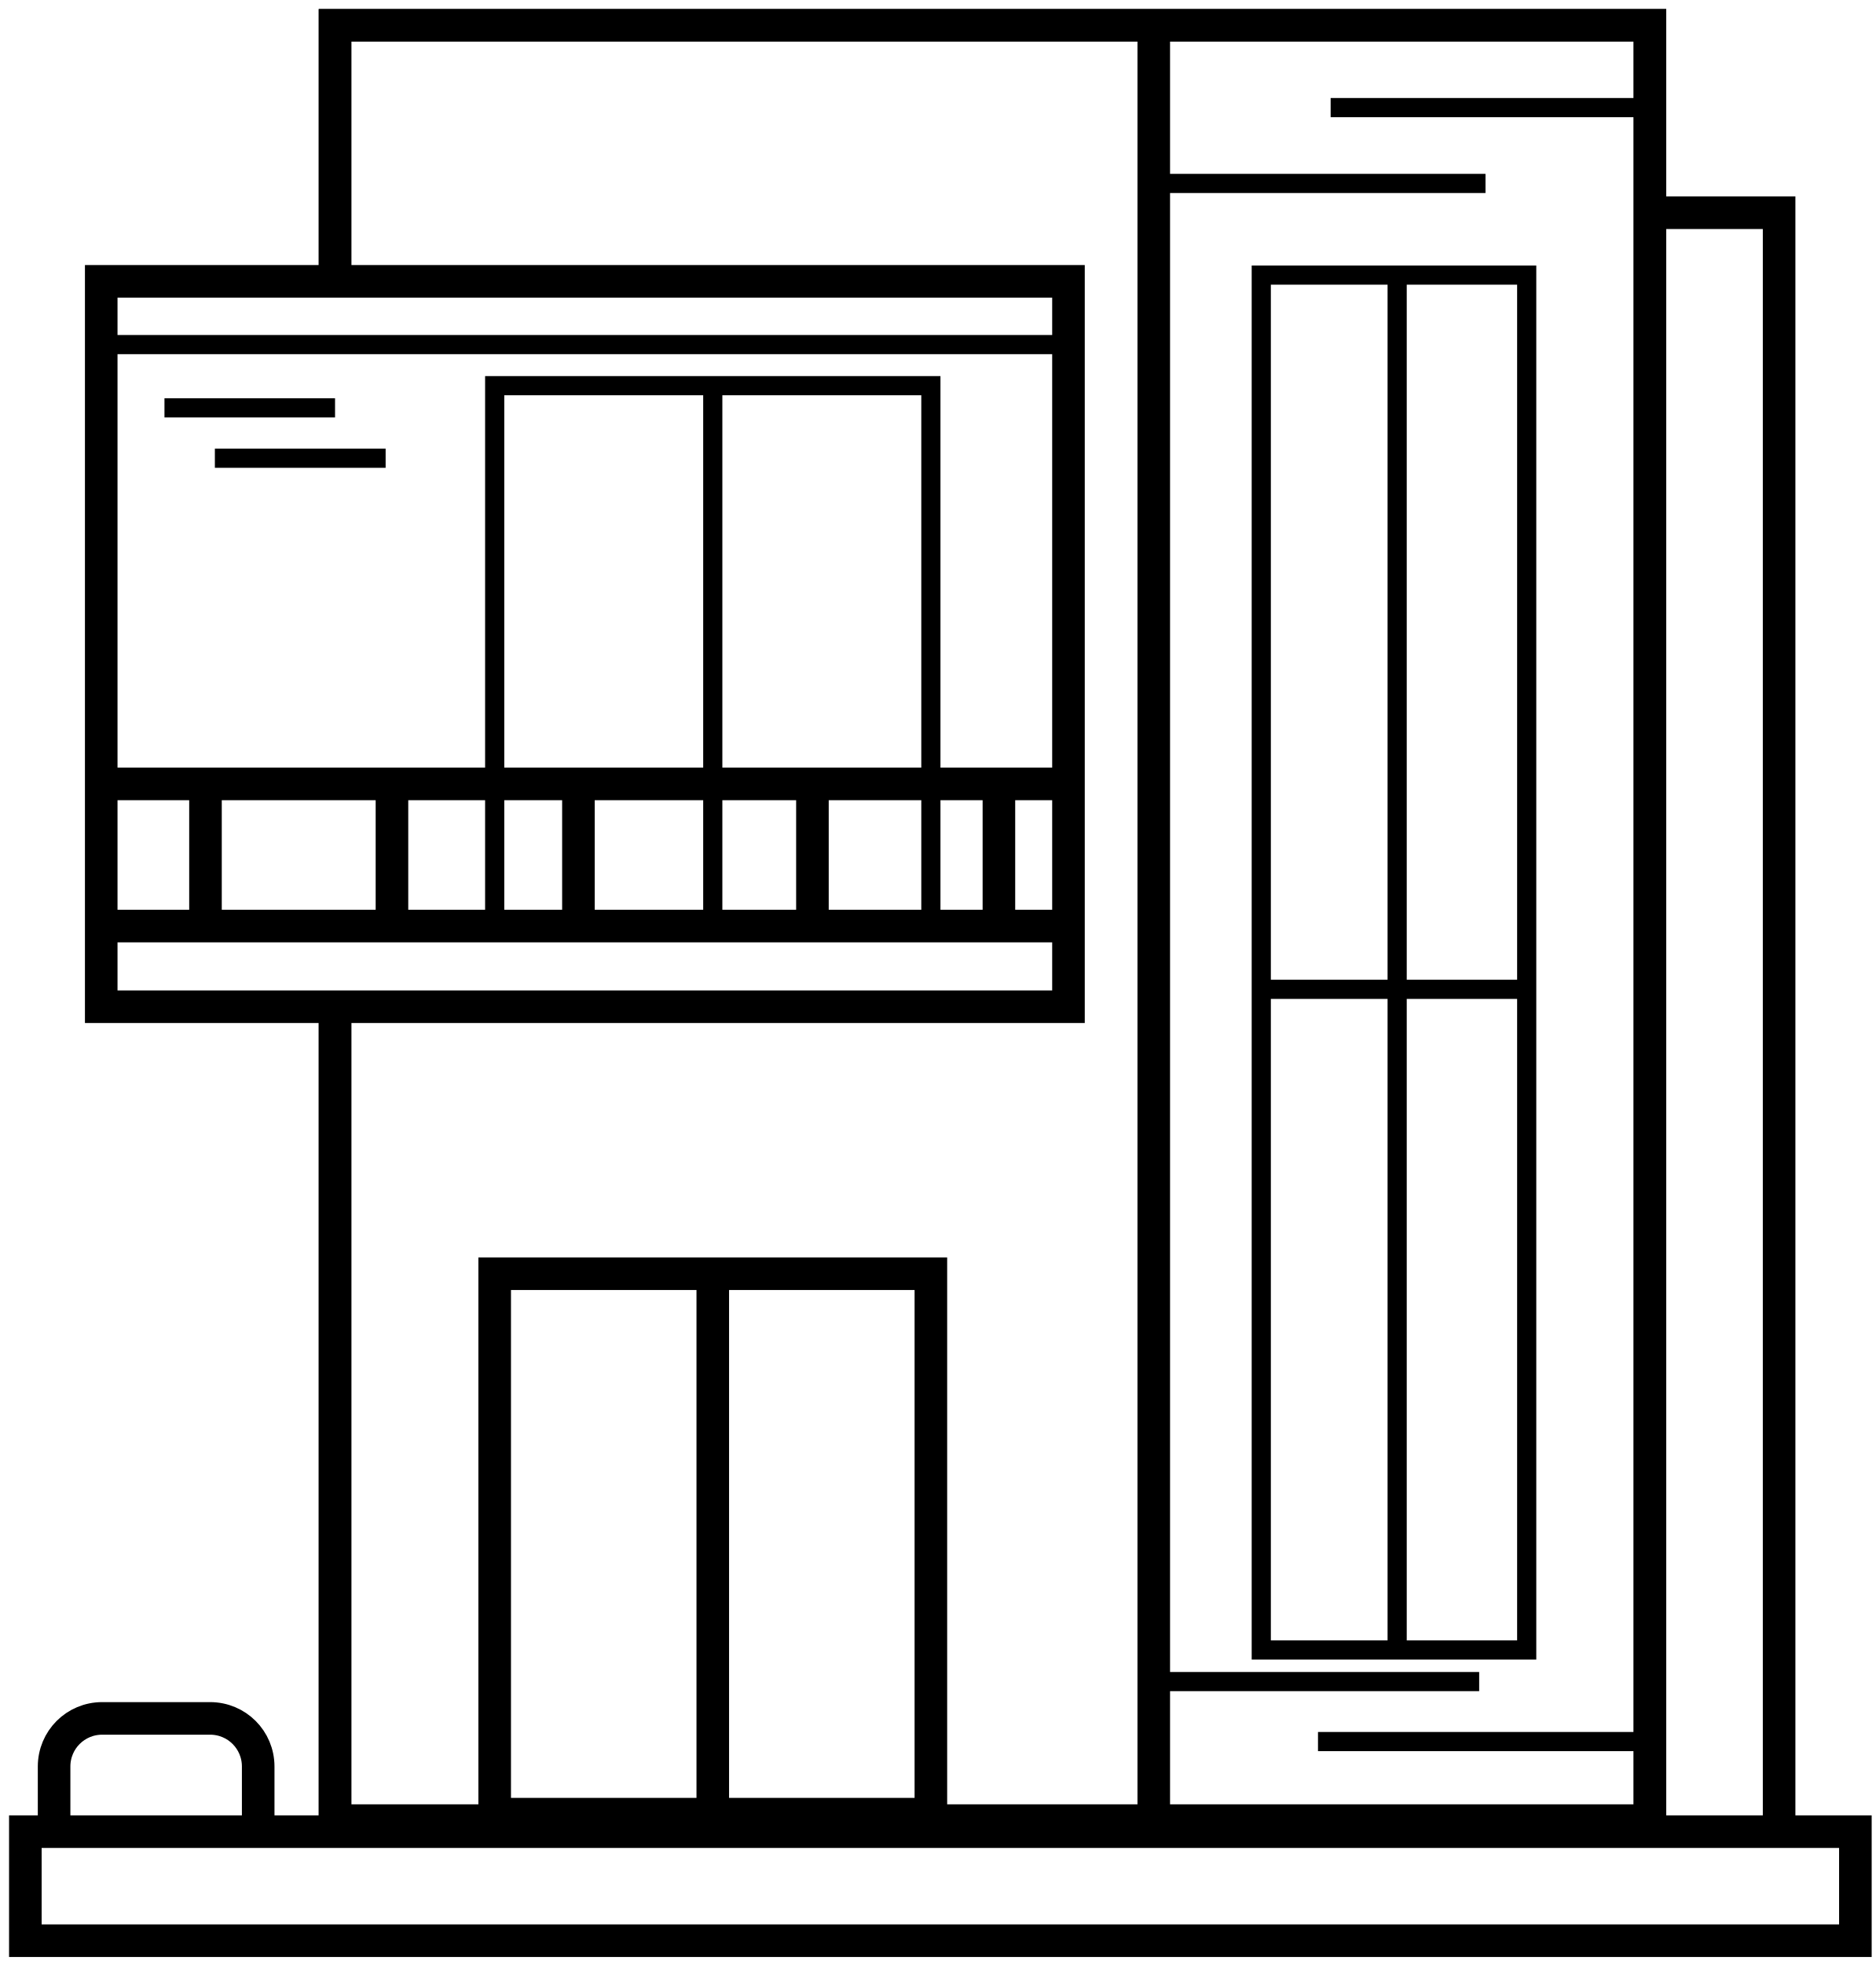
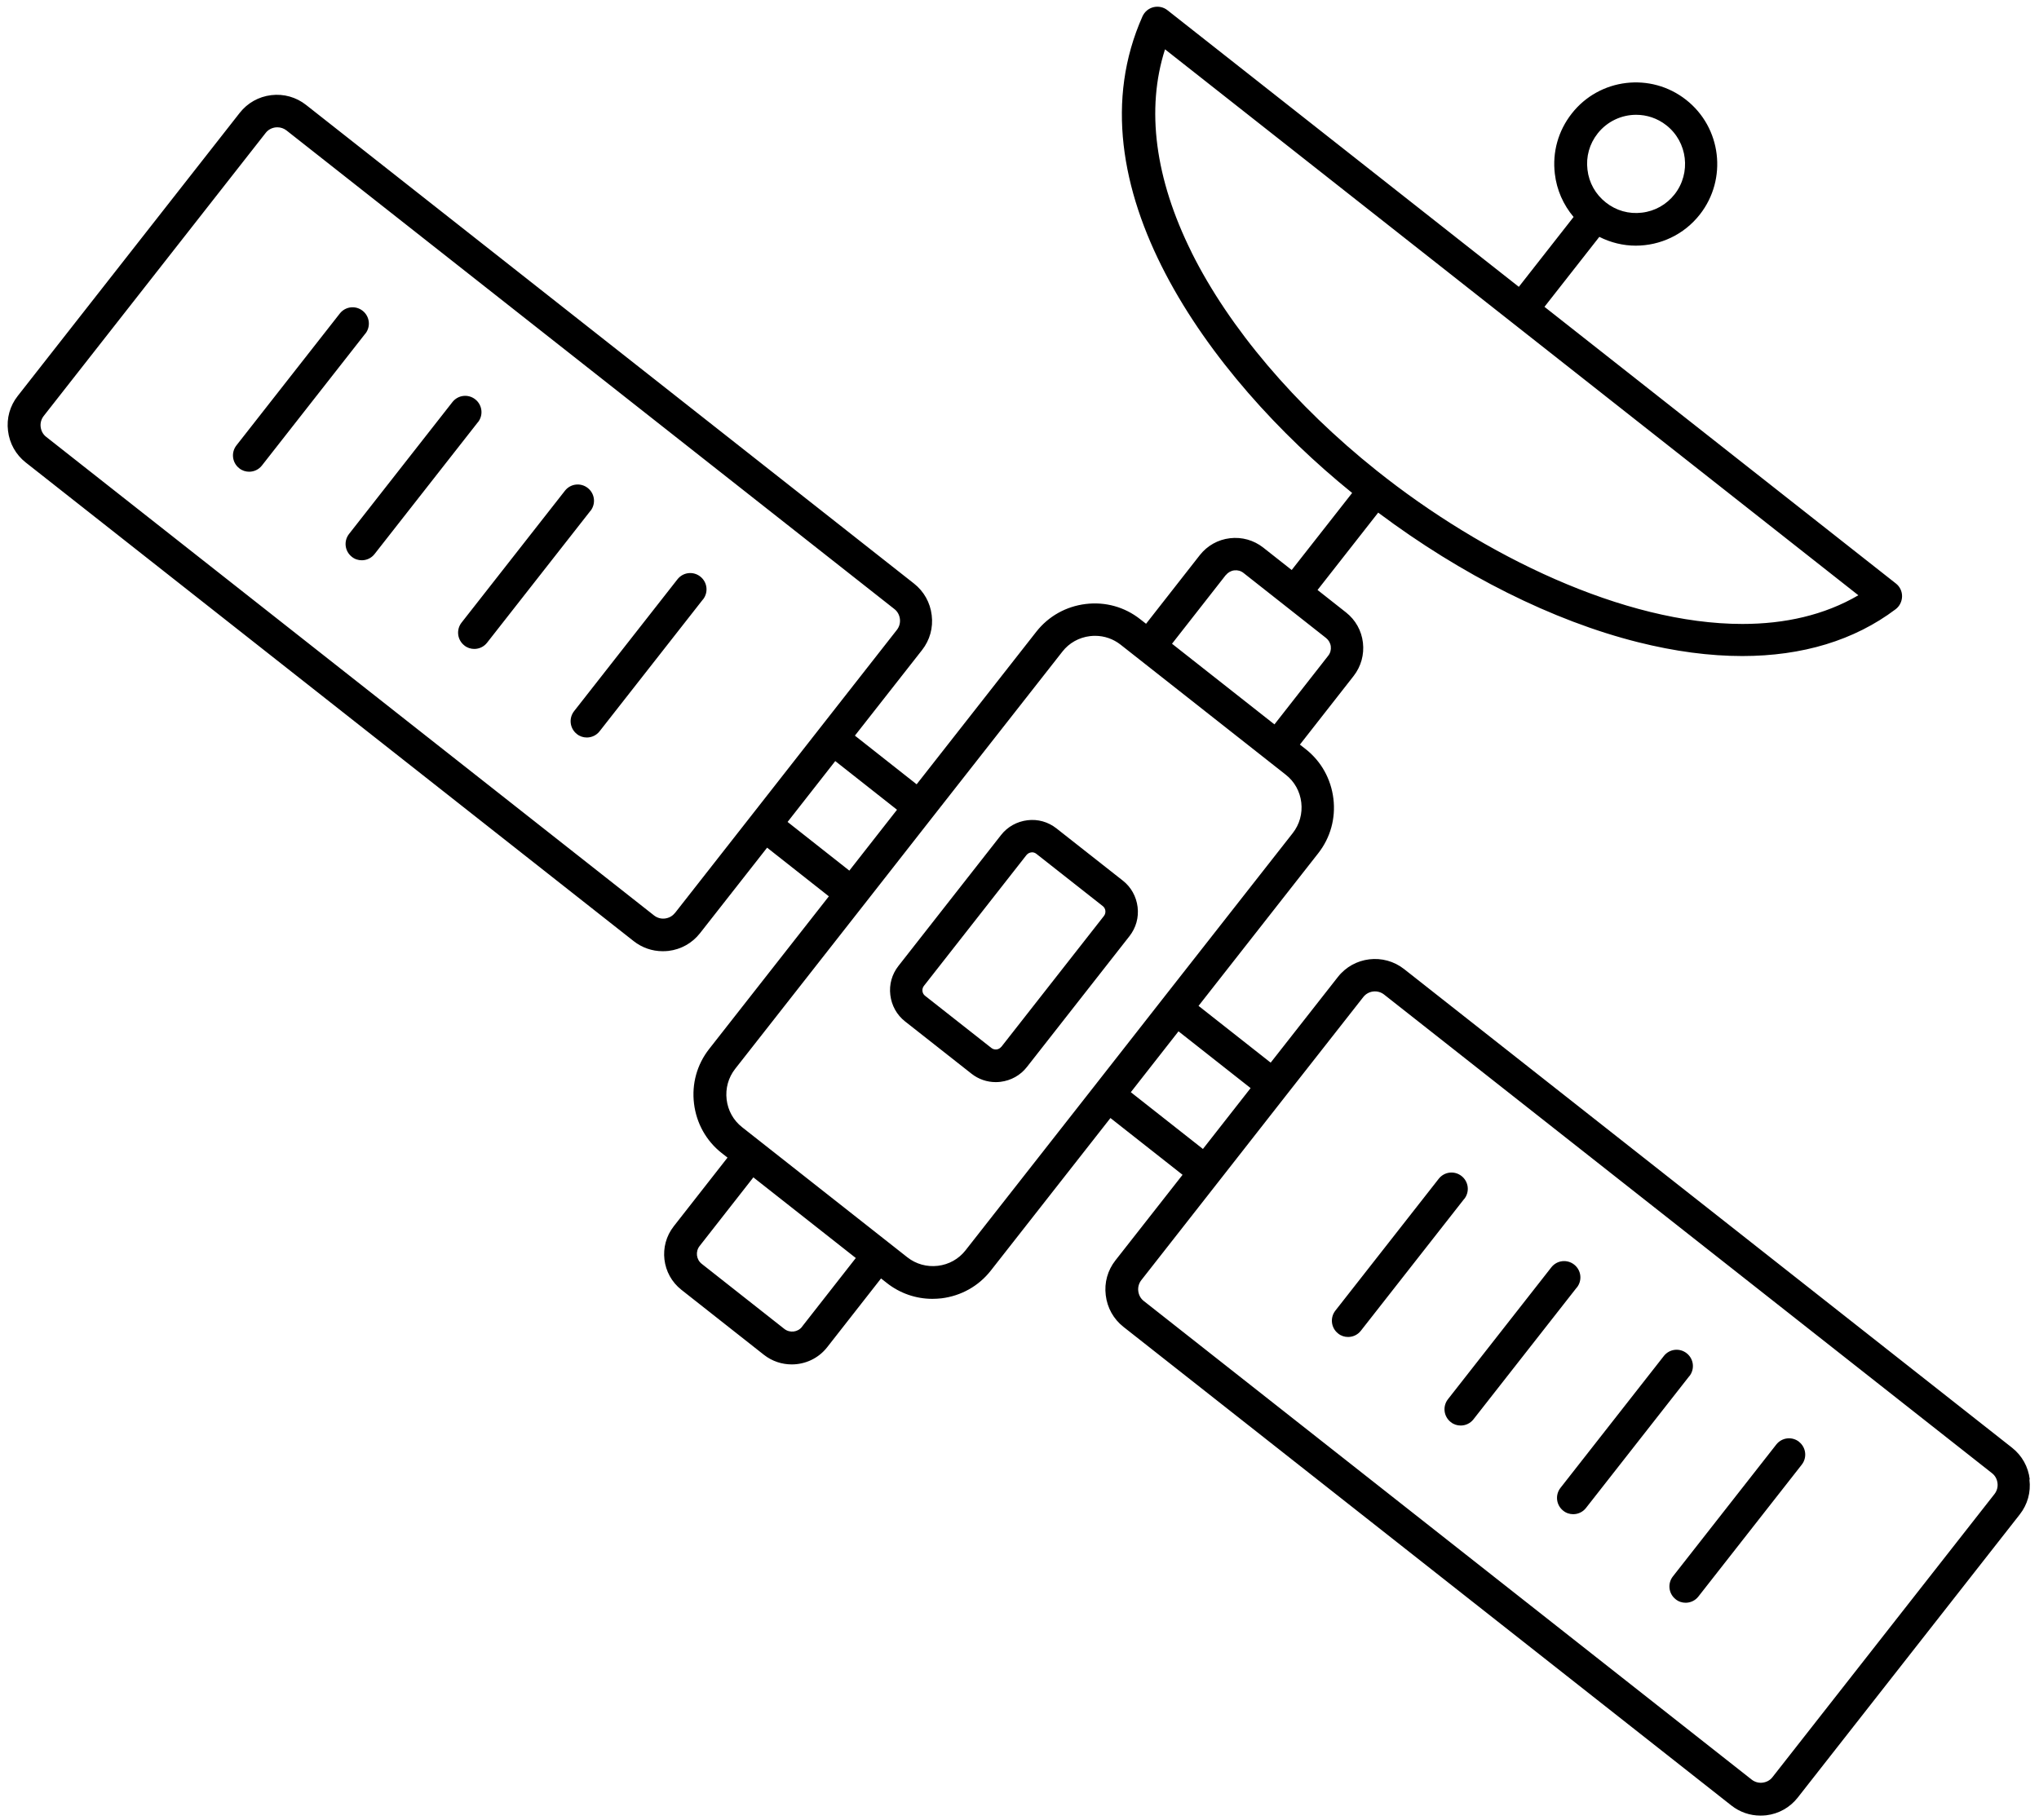
- <svg xmlns="http://www.w3.org/2000/svg" width="148" height="155" viewBox="0 0 148 155" fill="none">
-   <path d="M26.441 22.207V2H130.214V143.691H26.441V80.075" stroke="black" stroke-width="2.571" stroke-miterlimit="10" />
-   <path d="M26.441 22.207V2H130.214V143.691H26.441V80.075" stroke="black" stroke-width="2.571" stroke-miterlimit="10" />
-   <path d="M84.325 22.203H7.989V79.451H84.325V22.203Z" stroke="black" stroke-width="2.571" stroke-miterlimit="10" />
-   <path d="M7.611 73.086H83.947" stroke="black" stroke-width="2.571" stroke-miterlimit="10" />
-   <path d="M7.611 27.195H83.947" stroke="black" stroke-width="1.512" stroke-miterlimit="10" />
-   <path d="M7.611 61.867H83.947" stroke="black" stroke-width="2.571" stroke-miterlimit="10" />
-   <path d="M73.466 30.438H39.041V73.09H73.466V30.438Z" stroke="black" stroke-width="1.512" stroke-miterlimit="10" />
-   <path d="M56.253 30.812V72.346" stroke="black" stroke-width="1.512" stroke-miterlimit="10" />
-   <path d="M73.466 100.523H39.041V143.176H73.466V100.523Z" stroke="black" stroke-width="2.571" stroke-miterlimit="10" />
-   <path d="M56.253 100.906V142.44" stroke="black" stroke-width="2.571" stroke-miterlimit="10" />
-   <path d="M16.217 62.125V72.849" stroke="black" stroke-width="2.571" stroke-miterlimit="10" />
-   <path d="M30.934 62.125V72.849" stroke="black" stroke-width="2.571" stroke-miterlimit="10" />
-   <path d="M45.65 62.125V72.849" stroke="black" stroke-width="2.571" stroke-miterlimit="10" />
-   <path d="M64.118 62.125V72.849" stroke="black" stroke-width="2.571" stroke-miterlimit="10" />
-   <path d="M78.835 62.125V72.849" stroke="black" stroke-width="2.571" stroke-miterlimit="10" />
-   <path d="M91.056 2.242V143.192" stroke="black" stroke-width="2.571" stroke-miterlimit="10" />
-   <path d="M120.489 21.711H99.541V130.218H120.489V21.711Z" stroke="black" stroke-width="1.512" stroke-miterlimit="10" />
-   <path d="M99.283 78.078H119.989" stroke="black" stroke-width="1.512" stroke-miterlimit="10" />
-   <path d="M110.265 21.953V129.719" stroke="black" stroke-width="1.512" stroke-miterlimit="10" />
-   <path d="M146.429 144.555H2V153.161H146.429V144.555Z" stroke="black" stroke-width="2.571" stroke-miterlimit="10" />
-   <path d="M129.216 137.445H104.018" stroke="black" stroke-width="1.512" stroke-miterlimit="10" />
-   <path d="M117.237 14.477H92.054" stroke="black" stroke-width="1.512" stroke-miterlimit="10" />
-   <path d="M130.214 8.492H105.016" stroke="black" stroke-width="1.512" stroke-miterlimit="10" />
-   <path d="M116.738 132.711H91.555" stroke="black" stroke-width="1.512" stroke-miterlimit="10" />
-   <path d="M12.98 32.188H26.442" stroke="black" stroke-width="1.512" stroke-miterlimit="10" />
-   <path d="M16.958 36.164H30.434" stroke="black" stroke-width="1.512" stroke-miterlimit="10" />
-   <path d="M130.684 16.789H140.409V144.429" stroke="black" stroke-width="2.571" stroke-miterlimit="10" />
-   <path d="M4.269 144.435V139.414C4.269 137.311 5.963 135.617 8.065 135.617H16.58C18.683 135.617 20.377 137.311 20.377 139.414V144.435" stroke="black" stroke-width="2.571" stroke-miterlimit="10" />
+ <svg xmlns="http://www.w3.org/2000/svg" width="177" height="158" viewBox="0 0 177 158" fill="none">
+   <path d="M98.05 81.278C98.613 80.558 98.864 79.664 98.752 78.753C98.639 77.841 98.189 77.026 97.47 76.462L91.703 71.923C90.985 71.359 90.093 71.107 89.184 71.22C88.275 71.333 87.461 71.784 86.898 72.504L77.988 83.873C77.425 84.593 77.174 85.487 77.287 86.398C77.399 87.31 77.85 88.126 78.568 88.689L84.335 93.228C84.941 93.706 85.677 93.957 86.439 93.957C86.578 93.957 86.716 93.949 86.855 93.931C87.764 93.819 88.578 93.367 89.141 92.647L98.05 81.278ZM86.915 90.894C86.785 91.059 86.603 91.111 86.508 91.12C86.413 91.128 86.231 91.128 86.067 90.998L80.3 86.459C80.04 86.259 79.997 85.869 80.196 85.609L89.106 74.24C89.236 74.075 89.418 74.023 89.513 74.014C89.53 74.014 89.556 74.005 89.591 74.005C89.695 74.005 89.833 74.031 89.963 74.136L95.73 78.674C95.99 78.874 96.033 79.265 95.834 79.525L86.924 90.894H86.915ZM41.483 36.662L32.512 48.109C32.235 48.465 31.819 48.647 31.404 48.647C31.101 48.647 30.789 48.552 30.538 48.343C29.923 47.857 29.819 46.972 30.304 46.356L39.275 34.909C39.76 34.293 40.643 34.189 41.258 34.675C41.872 35.161 41.976 36.046 41.491 36.662H41.483ZM51.25 44.36L42.279 55.807C42.002 56.163 41.586 56.345 41.171 56.345C40.868 56.345 40.556 56.249 40.305 56.041C39.69 55.555 39.586 54.67 40.071 54.054L49.042 42.607C49.527 41.991 50.41 41.887 51.025 42.373C51.639 42.859 51.743 43.744 51.258 44.36H51.25ZM31.707 28.973L22.736 40.42C22.459 40.776 22.044 40.958 21.628 40.958C21.325 40.958 21.013 40.862 20.762 40.654C20.147 40.168 20.043 39.283 20.528 38.667L29.499 27.22C29.984 26.604 30.867 26.5 31.482 26.986C32.096 27.472 32.2 28.357 31.715 28.973H31.707ZM61.018 52.05L52.047 63.497C51.77 63.852 51.354 64.035 50.939 64.035C50.636 64.035 50.324 63.939 50.073 63.731C49.458 63.245 49.354 62.36 49.839 61.743L58.81 50.297C59.294 49.681 60.178 49.576 60.792 50.062C61.407 50.548 61.511 51.434 61.026 52.05H61.018ZM176.197 128.447C176.067 127.354 175.522 126.382 174.665 125.705L121.888 84.143C120.113 82.746 117.524 83.05 116.13 84.838L110.303 92.267L104.042 87.337L114.433 74.085C115.489 72.74 115.957 71.056 115.749 69.347C115.541 67.637 114.693 66.11 113.351 65.051L112.84 64.652L117.507 58.69C118.148 57.865 118.433 56.841 118.312 55.8C118.191 54.758 117.672 53.83 116.849 53.179L114.372 51.226L119.637 44.509C126.858 49.916 134.781 53.899 142.176 55.756C145.38 56.563 148.41 56.962 151.242 56.962C156.454 56.962 160.974 55.6 164.55 52.901C164.897 52.641 165.104 52.224 165.113 51.79C165.122 51.348 164.923 50.931 164.576 50.662L134.071 26.641L138.833 20.566C139.829 21.069 140.911 21.33 141.993 21.33C144.089 21.33 146.167 20.401 147.561 18.622C149.968 15.55 149.44 11.08 146.366 8.668C143.301 6.255 138.842 6.784 136.434 9.865C135.265 11.358 134.746 13.206 134.971 15.09C135.135 16.496 135.707 17.78 136.599 18.839L131.845 24.905L101.34 0.884C101.002 0.615 100.552 0.52 100.127 0.624C99.703 0.728 99.357 1.023 99.175 1.422C92.724 15.915 104.872 32.691 117.376 42.801L112.128 49.492L109.652 47.54C108.829 46.898 107.808 46.611 106.768 46.733C105.729 46.854 104.803 47.375 104.153 48.199L99.486 54.161L98.975 53.762C97.633 52.703 95.954 52.235 94.248 52.443C92.542 52.651 91.018 53.502 89.962 54.847L79.571 68.099L74.211 63.873L80.039 56.444C80.714 55.585 81.017 54.508 80.879 53.415C80.749 52.321 80.203 51.349 79.346 50.672L26.57 9.111C25.712 8.434 24.639 8.131 23.548 8.261C22.456 8.391 21.487 8.938 20.811 9.797L1.537 34.382C0.861 35.241 0.558 36.317 0.697 37.411C0.827 38.504 1.372 39.476 2.23 40.153L55.006 81.715C55.733 82.287 56.616 82.591 57.526 82.591C57.69 82.591 57.855 82.582 58.028 82.565C59.119 82.435 60.089 81.888 60.764 81.029L66.591 73.6L71.951 77.826L61.561 91.078C60.504 92.424 60.037 94.107 60.245 95.817C60.452 97.526 61.301 99.054 62.643 100.113L63.154 100.512L58.487 106.474C57.153 108.175 57.448 110.648 59.145 111.985L66.314 117.635C67.033 118.199 67.882 118.468 68.73 118.468C69.89 118.468 71.042 117.956 71.812 116.967L76.48 111.004L76.99 111.404C78.125 112.297 79.51 112.775 80.939 112.775C81.199 112.775 81.458 112.757 81.718 112.731C83.424 112.523 84.948 111.673 86.004 110.328L96.395 97.076L102.655 102.005L96.828 109.434C96.152 110.293 95.849 111.369 95.988 112.463C96.118 113.556 96.663 114.528 97.52 115.205L150.297 156.767C151.024 157.339 151.907 157.643 152.816 157.643C152.981 157.643 153.145 157.634 153.319 157.617C154.41 157.487 155.379 156.94 156.055 156.081L175.329 131.496C176.005 130.636 176.308 129.56 176.169 128.467L176.197 128.447ZM138.678 11.599C139.518 10.532 140.765 9.968 142.029 9.968C142.947 9.968 143.873 10.263 144.653 10.879C146.497 12.328 146.817 15.019 145.371 16.867C144.67 17.761 143.657 18.334 142.531 18.464C141.406 18.603 140.289 18.29 139.397 17.579C138.505 16.876 137.933 15.869 137.804 14.732C137.665 13.604 137.977 12.485 138.687 11.591L138.678 11.599ZM103.444 21.918C100.258 15.513 99.47 9.464 101.132 4.283L131.239 27.993L161.319 51.685C158.366 53.412 154.938 54.176 151.249 54.176C140.979 54.176 128.754 48.249 119.497 40.855C112.397 35.188 106.7 28.462 103.444 21.927L103.444 21.918ZM106.414 49.931C106.596 49.706 106.856 49.558 107.142 49.523C107.436 49.489 107.722 49.567 107.947 49.749L115.116 55.399C115.342 55.581 115.489 55.842 115.523 56.128C115.558 56.423 115.48 56.709 115.298 56.935L110.631 62.897L101.739 55.894L106.406 49.931L106.414 49.931ZM58.583 79.273C58.376 79.542 58.072 79.707 57.726 79.751C57.388 79.794 57.051 79.698 56.782 79.49L4.006 37.929C3.737 37.721 3.573 37.417 3.53 37.07C3.486 36.731 3.582 36.393 3.789 36.124L23.064 11.539C23.272 11.27 23.575 11.105 23.921 11.061C23.973 11.053 24.025 11.053 24.077 11.053C24.363 11.053 24.64 11.148 24.865 11.322L77.641 52.883C77.91 53.091 78.074 53.395 78.118 53.742C78.161 54.081 78.066 54.419 77.858 54.688L71.165 63.228L65.285 70.735L58.592 79.274L58.583 79.273ZM68.368 71.367L72.507 66.082L77.867 70.308L73.728 75.594L68.368 71.367ZM69.623 115.201C69.251 115.678 68.558 115.757 68.082 115.383L60.913 109.734C60.436 109.36 60.358 108.666 60.731 108.189L65.398 102.227L74.29 109.23L69.623 115.192L69.623 115.201ZM83.815 108.562C83.226 109.317 82.369 109.794 81.417 109.907C80.456 110.02 79.52 109.76 78.767 109.17L66.039 99.146L64.419 97.87C63.666 97.28 63.19 96.421 63.077 95.466C62.965 94.503 63.224 93.566 63.813 92.811L75.078 78.448L80.957 70.941L92.223 56.578C92.811 55.823 93.669 55.346 94.621 55.233C94.768 55.216 94.915 55.207 95.063 55.207C95.868 55.207 96.638 55.476 97.271 55.971L98.89 57.246L111.618 67.27C112.372 67.86 112.848 68.719 112.96 69.674C113.073 70.637 112.813 71.575 112.224 72.33L100.959 86.692L95.08 94.199L83.815 108.562ZM98.163 94.833L102.302 89.547L108.562 94.477L104.423 99.762L98.163 94.833ZM173.139 129.72L153.864 154.305C153.657 154.574 153.354 154.739 153.007 154.783C152.67 154.826 152.332 154.73 152.063 154.522L99.287 112.961C99.019 112.753 98.854 112.449 98.811 112.102C98.767 111.763 98.863 111.425 99.071 111.156L105.764 102.616L111.643 95.109L118.345 86.569C118.778 86.014 119.592 85.918 120.146 86.352L172.922 127.914C173.191 128.122 173.355 128.426 173.398 128.773C173.442 129.111 173.347 129.451 173.139 129.72ZM146.643 119.488L137.673 130.935C137.396 131.291 136.98 131.473 136.564 131.473C136.261 131.473 135.95 131.377 135.698 131.169C135.084 130.683 134.98 129.798 135.465 129.182L144.435 117.735C144.92 117.119 145.803 117.015 146.418 117.501C147.033 117.987 147.137 118.872 146.652 119.488H146.643ZM136.876 111.79L127.906 123.237C127.629 123.593 127.213 123.775 126.797 123.775C126.494 123.775 126.183 123.68 125.931 123.471C125.317 122.985 125.213 122.1 125.698 121.484L134.668 110.037C135.153 109.421 136.036 109.317 136.651 109.803C137.266 110.289 137.37 111.174 136.885 111.79H136.876ZM156.168 125.19C156.783 125.676 156.887 126.561 156.402 127.177L147.431 138.624C147.154 138.98 146.738 139.162 146.323 139.162C146.02 139.162 145.708 139.066 145.457 138.858C144.842 138.372 144.738 137.487 145.223 136.871L154.194 125.424C154.679 124.808 155.562 124.704 156.177 125.19H156.168ZM127.101 104.101L118.13 115.548C117.853 115.904 117.438 116.086 117.022 116.086C116.719 116.086 116.407 115.99 116.156 115.782C115.541 115.296 115.438 114.411 115.922 113.795L124.893 102.348C125.378 101.732 126.261 101.628 126.876 102.114C127.491 102.6 127.595 103.485 127.11 104.101H127.101Z" fill="black" />
</svg>
